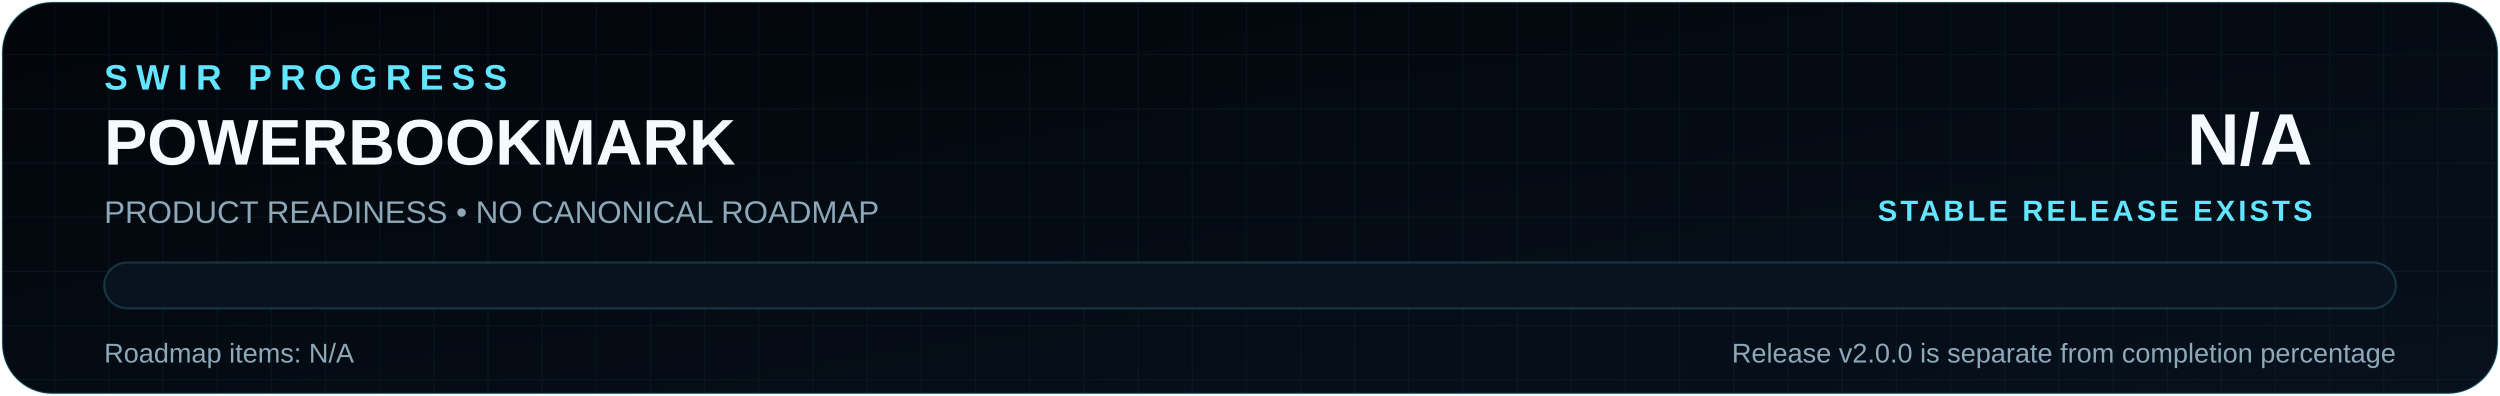
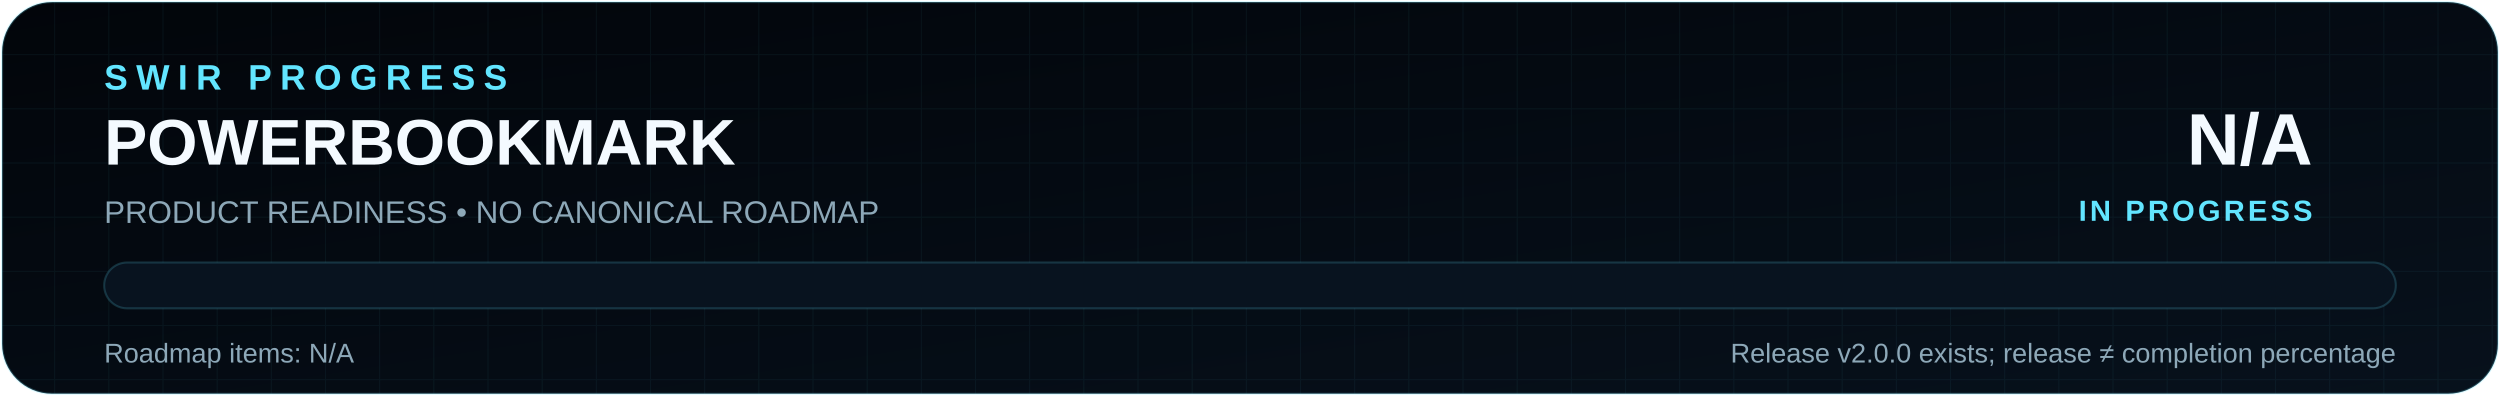
<svg xmlns="http://www.w3.org/2000/svg" width="1200" height="190" viewBox="0 0 1200 190" role="img" aria-labelledby="title desc">
  <defs>
    <linearGradient id="bg" x1="0" y1="0" x2="1" y2="1">
      <stop offset="0" stop-color="#02050A" />
      <stop offset="1" stop-color="#07111C" />
    </linearGradient>
    <linearGradient id="cyan" x1="0" y1="0" x2="1" y2="0">
      <stop offset="0" stop-color="#0088FF" />
      <stop offset="1" stop-color="#62E5FF" />
    </linearGradient>
    <pattern id="grid" width="26" height="26" patternUnits="userSpaceOnUse">
      <path d="M26 0H0V26" fill="none" stroke="#62E5FF" stroke-opacity="0.05" />
    </pattern>
  </defs>
  <rect x="1" y="1" width="1198" height="188" rx="24" fill="url(#bg)" stroke="#62E5FF" stroke-opacity="0.22" />
  <rect x="1" y="1" width="1198" height="188" rx="24" fill="url(#grid)" />
  <text x="50" y="43" fill="#62E5FF" font-family="Segoe UI, Arial, sans-serif" font-size="17" font-weight="700" letter-spacing="4">SWIR PROGRESS</text>
  <text x="50" y="79" fill="#F4FAFF" font-family="Segoe UI, Arial, sans-serif" font-size="31" font-weight="800">POWERBOOKMARK</text>
  <text x="50" y="107" fill="#8DA8B8" font-family="Segoe UI, Arial, sans-serif" font-size="15">PRODUCT READINESS • NO CANONICAL ROADMAP</text>
  <text x="1110" y="79" text-anchor="end" fill="#F4FAFF" font-family="Segoe UI, Arial, sans-serif" font-size="35" font-weight="800">N/A</text>
-   <text x="1110" y="106" text-anchor="end" fill="#62E5FF" font-family="Segoe UI, Arial, sans-serif" font-size="14" font-weight="650" letter-spacing="1.5">STABLE RELEASE EXISTS</text>
+   <text x="1110" y="106" text-anchor="end" fill="#62E5FF" font-family="Segoe UI, Arial, sans-serif" font-size="14" font-weight="650" letter-spacing="1.5">IN PROGRESS</text>
  <rect x="50" y="126" width="1100" height="22" rx="11" fill="#08131F" stroke="#62E5FF" stroke-opacity="0.18" />
  <path d="M50 137H1150" stroke="url(#cyan)" stroke-opacity="0.14" stroke-width="2" />
  <text x="50" y="174" fill="#8DA8B8" font-family="Segoe UI, Arial, sans-serif" font-size="13">Roadmap items: N/A</text>
-   <text x="1150" y="174" text-anchor="end" fill="#8DA8B8" font-family="Segoe UI, Arial, sans-serif" font-size="13">Release v2.0.0 is separate from completion percentage</text>
+   <text x="1150" y="174" text-anchor="end" fill="#8DA8B8" font-family="Segoe UI, Arial, sans-serif" font-size="13">Release v2.0.0 exists; release ≠ completion percentage</text>
</svg>
